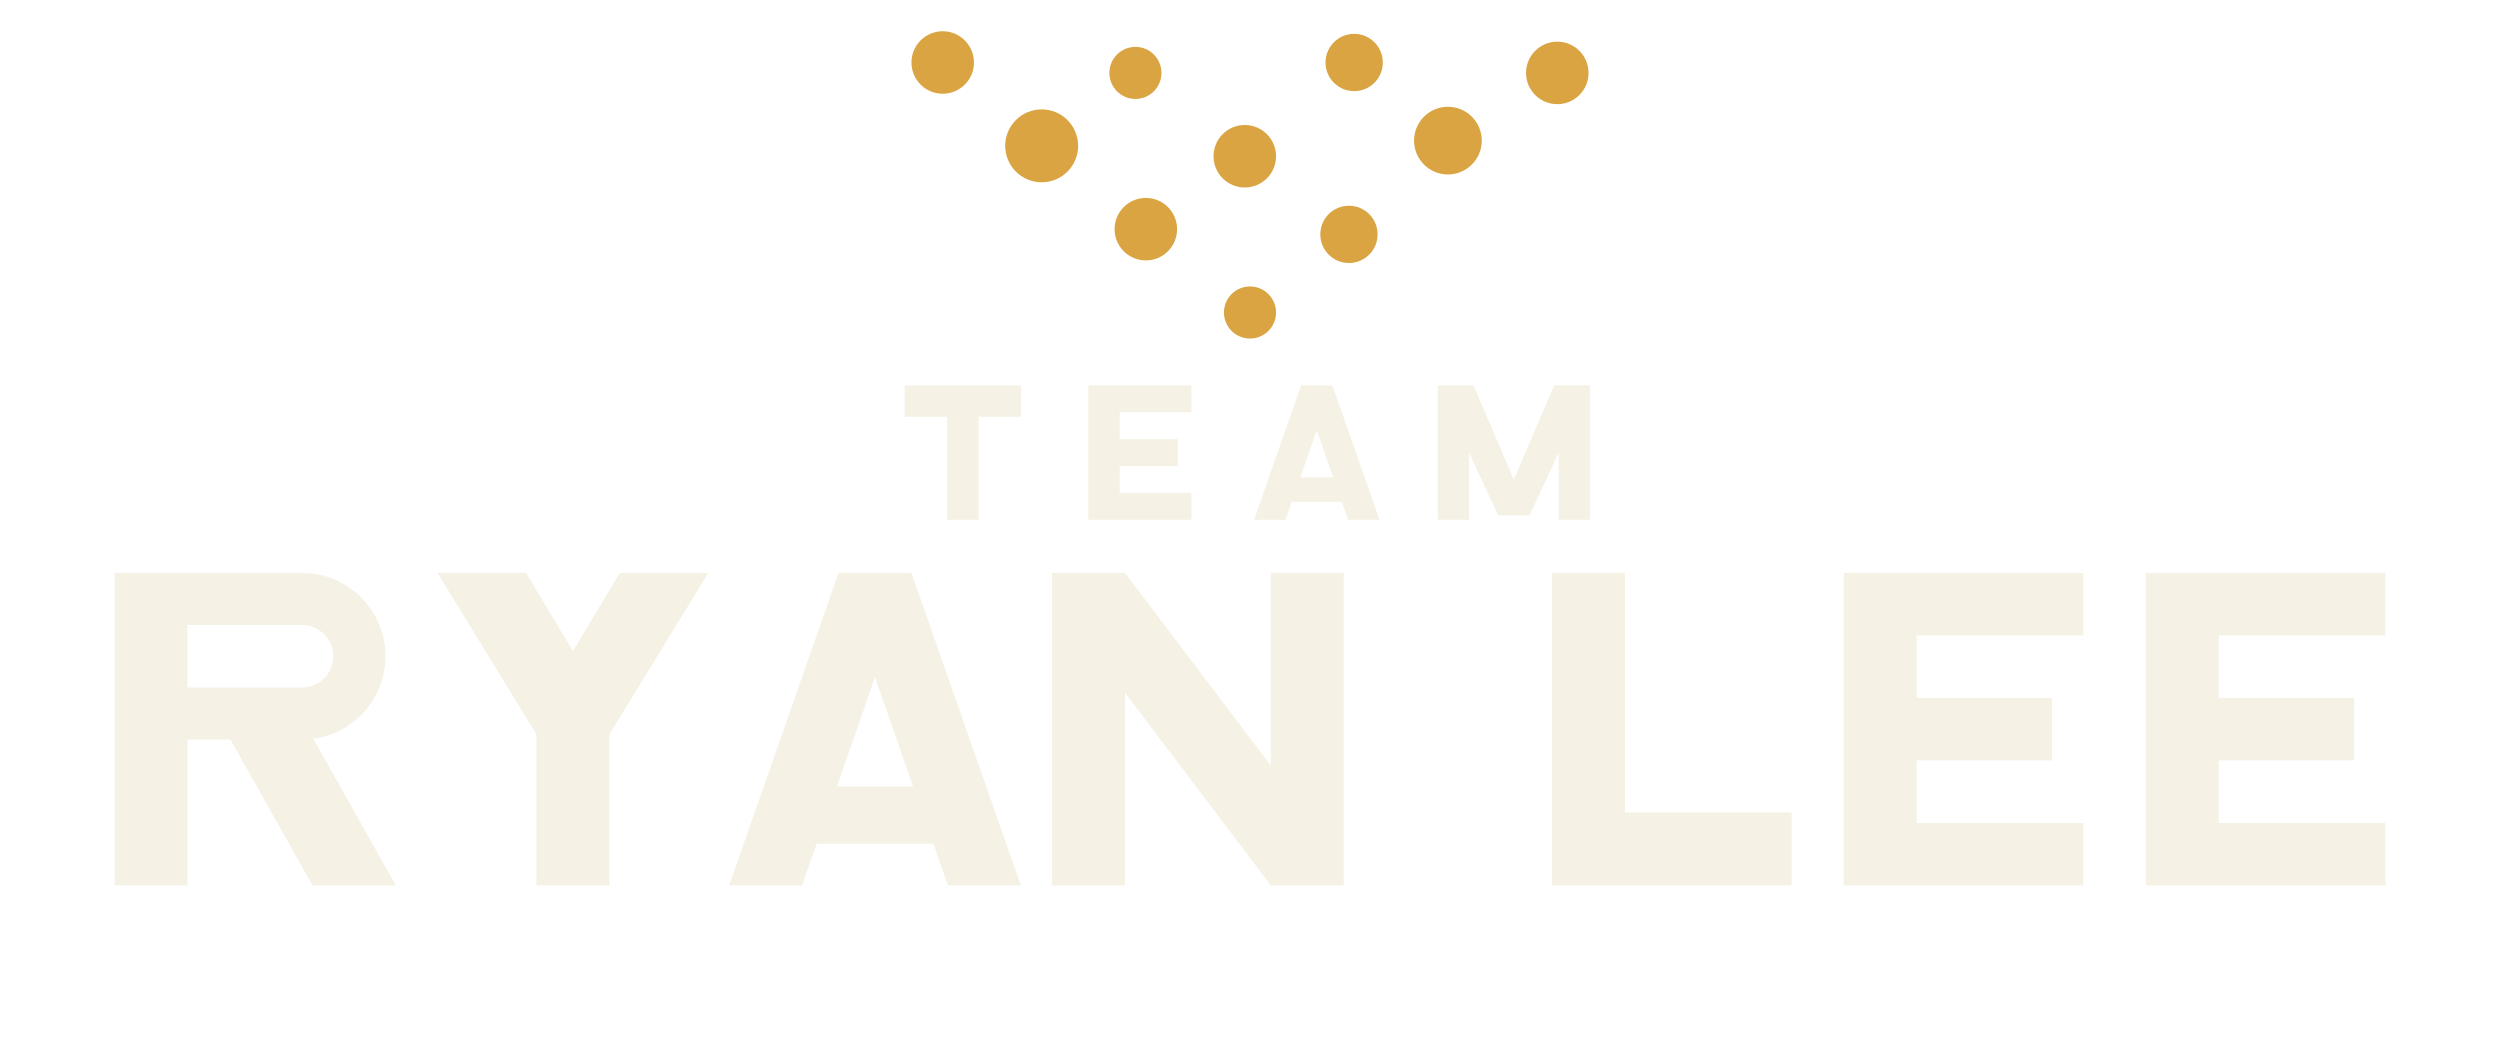
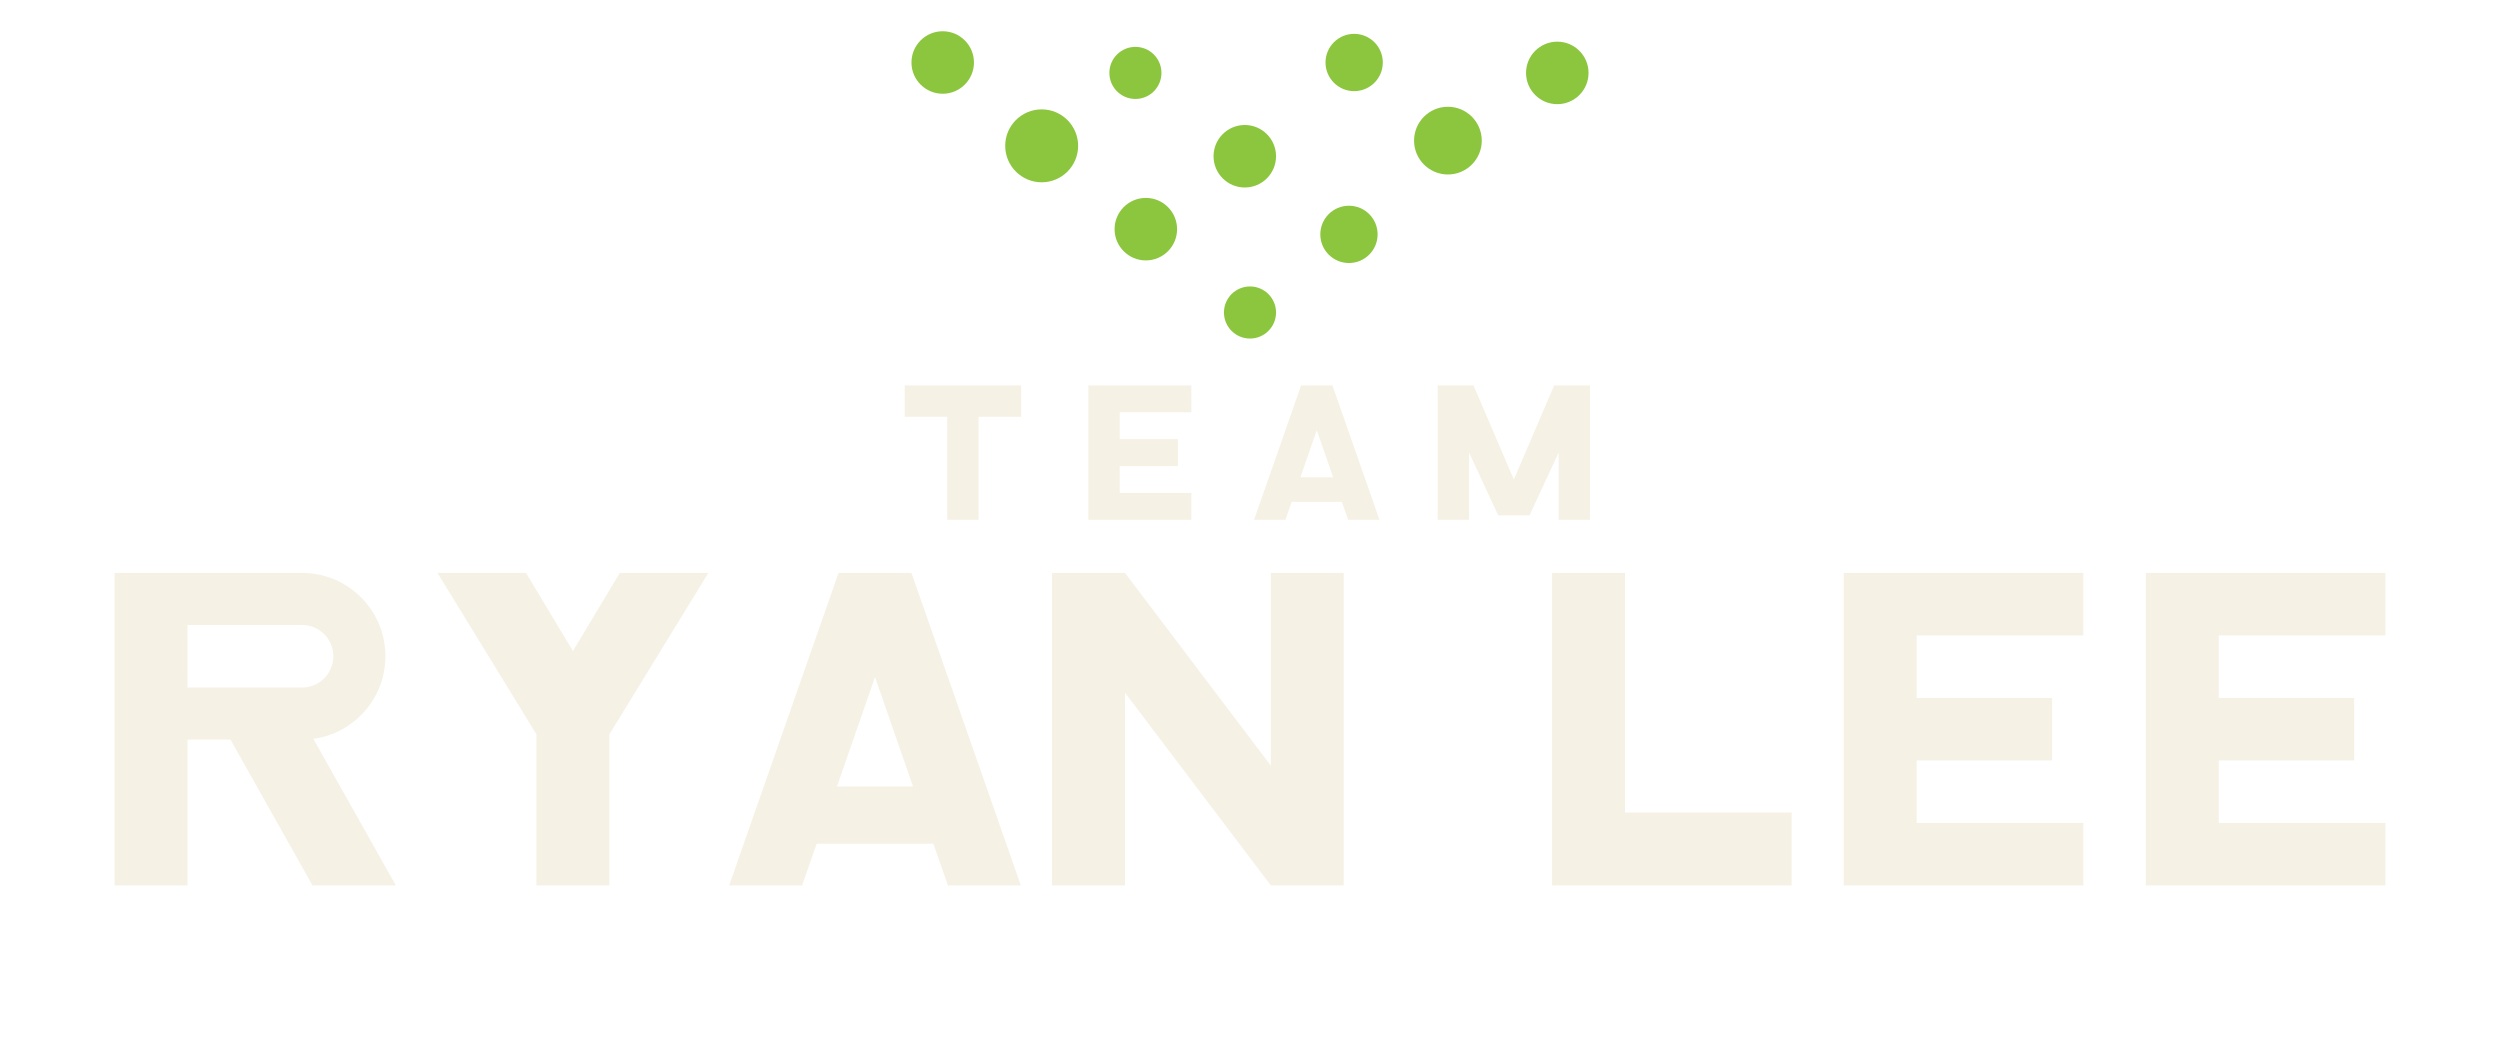
<svg xmlns="http://www.w3.org/2000/svg" viewBox="0 0 480 200" width="480" height="200" role="img" aria-label="Team Ryan Lee">
  <g fill="#F6F1E5">
    <g transform="translate(173.7,74) scale(0.43)">
      <path transform="translate(0,0)" d="M0 0 H52 V14 H33 V60 H19 V14 H0 Z" />
      <path transform="translate(82,0)" d="M0 0 H46 V12 H14 V24 H40 V36 H14 V48 H46 V60 H0 Z" />
      <path transform="translate(156,0)" d="M0 60 L21 0 H35 L56 60 H42 L39.2 52 H16.8 L14 60 Z M20.7 41 H35.3 L28 20 Z" />
      <path transform="translate(238,0)" d="M0 0 H16 L34 42 L52 0 H68 V60 H54 V30 L41 58 H27 L14 30 V60 H0 Z" />
    </g>
    <g transform="translate(22,110) scale(1)">
      <path transform="translate(0,0)" d="M0 0 H36 A16 16 0 0 1 36 32 H14 V60 H0 Z M14 22 H36 A6 6 0 0 0 36 10 H14 Z M20 28 H36 L54 60 H38 Z" />
      <path transform="translate(62,0)" d="M0 0 H17 L26 15 L35 0 H52 L33 31 V60 H19 V31 Z" />
      <path transform="translate(118,0)" d="M0 60 L21 0 H35 L56 60 H42 L39.2 52 H16.8 L14 60 Z M20.7 41 H35.3 L28 20 Z" />
      <path transform="translate(180,0)" d="M0 0 H14 L42 37 V0 H56 V60 H42 L14 23 V60 H0 Z" />
      <path transform="translate(276,0)" d="M0 0 H14 V46 H46 V60 H0 Z" />
      <path transform="translate(332,0)" d="M0 0 H46 V12 H14 V24 H40 V36 H14 V48 H46 V60 H0 Z" />
      <path transform="translate(390,0)" d="M0 0 H46 V12 H14 V24 H40 V36 H14 V48 H46 V60 H0 Z" />
    </g>
  </g>
-   <g fill="#D9A441">
+   <g fill="#8CC63F">
    <circle cx="240" cy="60" r="5" />
    <circle cx="220" cy="44" r="6" />
    <circle cx="259" cy="45" r="5.5" />
    <circle cx="200" cy="28" r="7" />
    <circle cx="239" cy="30" r="6" />
    <circle cx="278" cy="27" r="6.5" />
    <circle cx="181" cy="12" r="6" />
    <circle cx="218" cy="14" r="5" />
    <circle cx="260" cy="12" r="5.5" />
    <circle cx="299" cy="14" r="6" />
  </g>
</svg>
